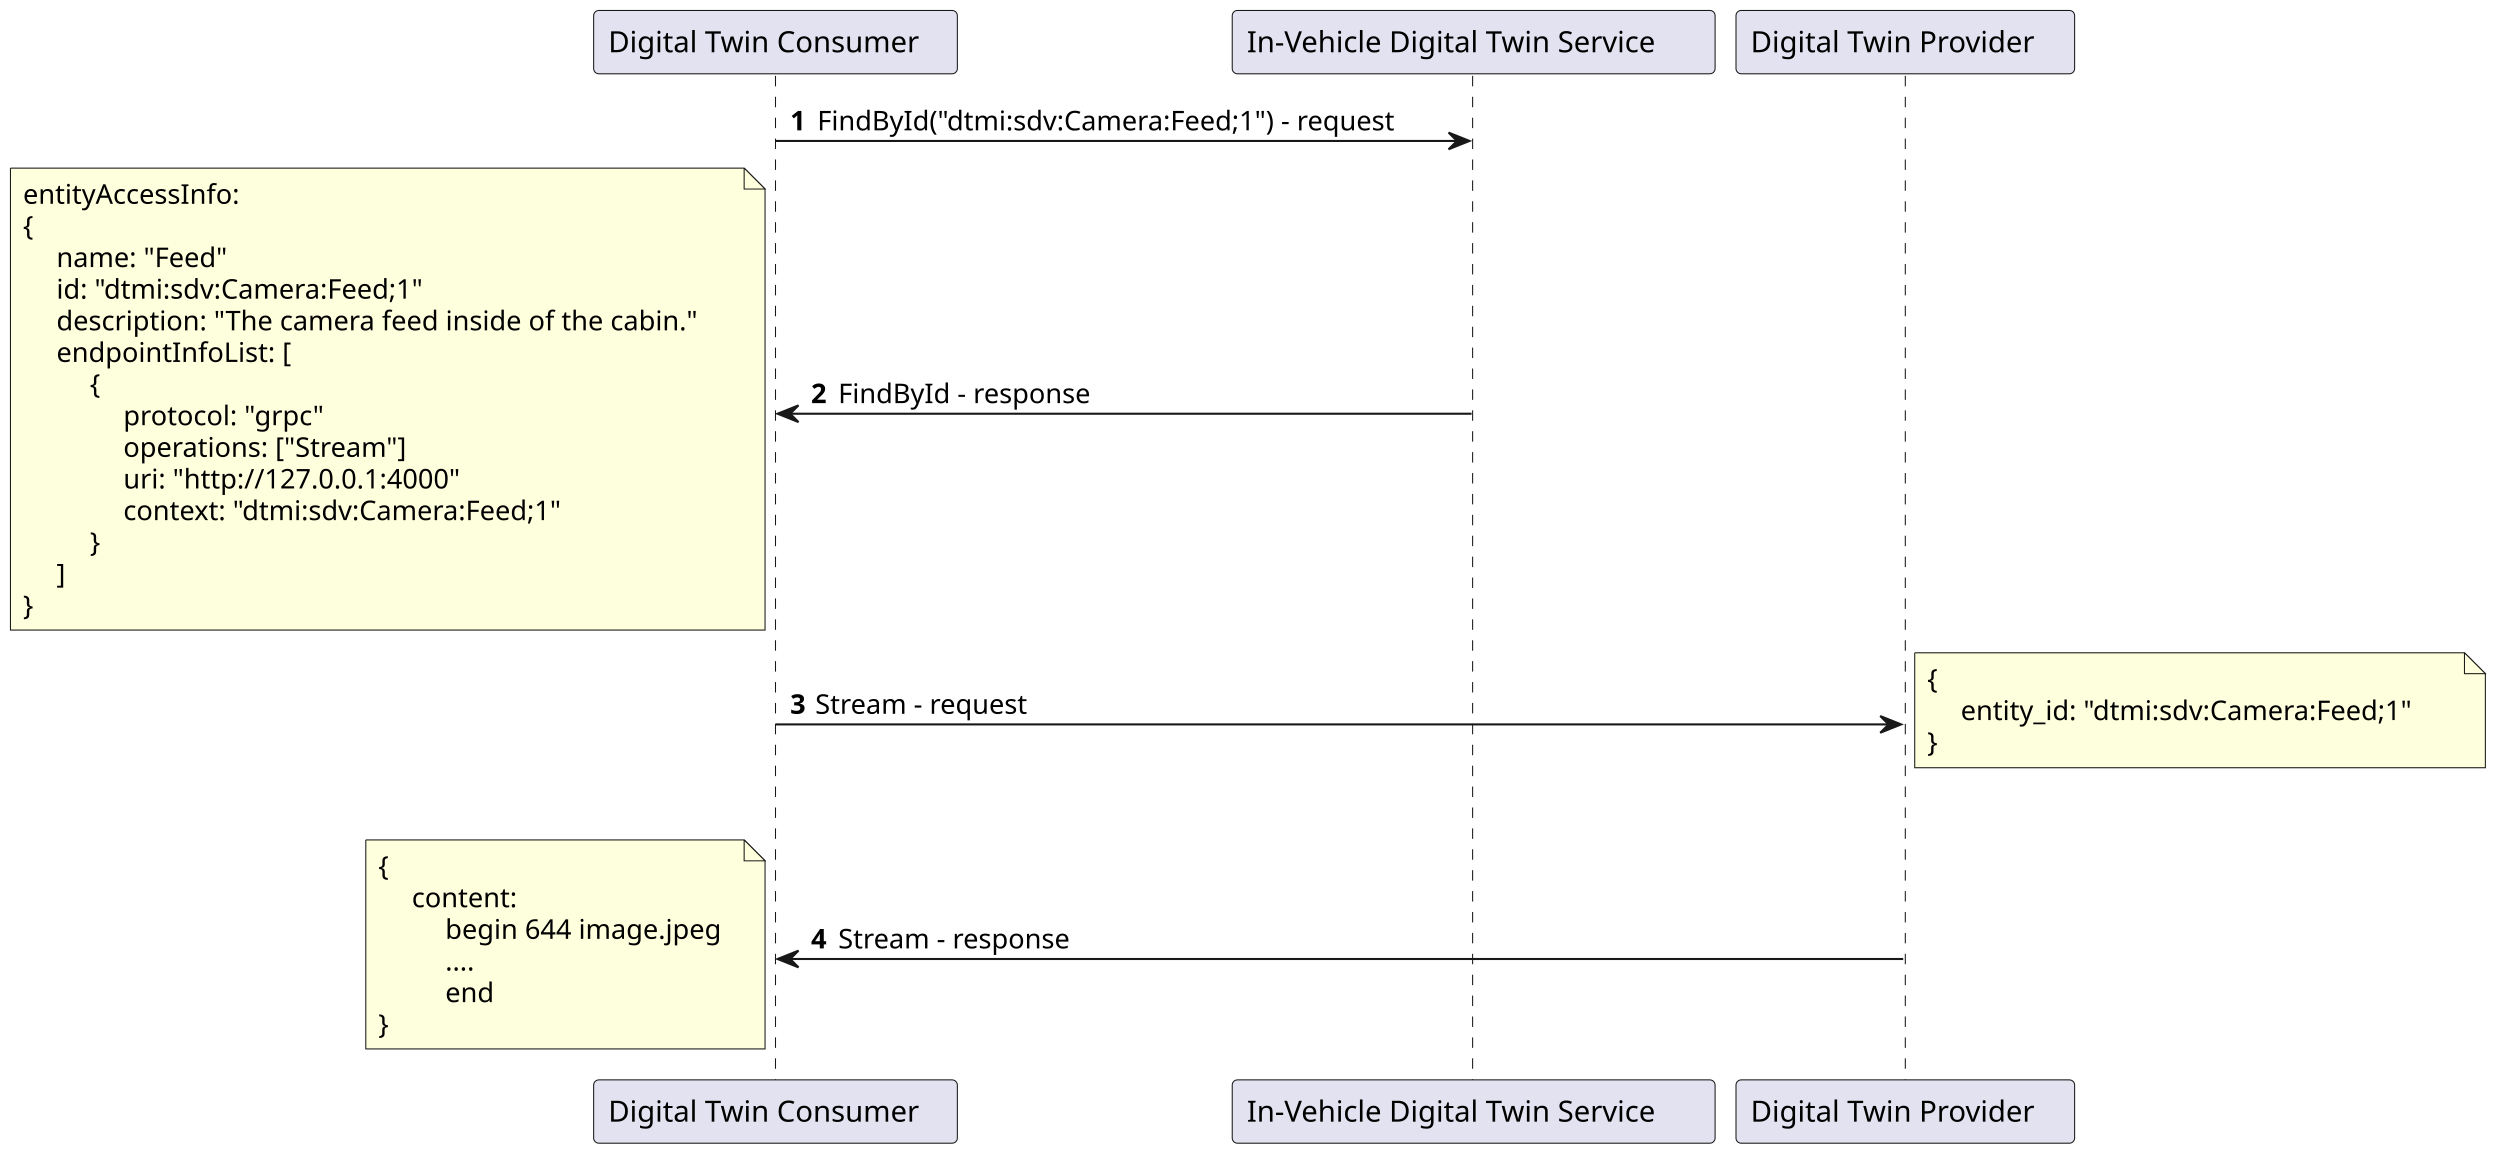
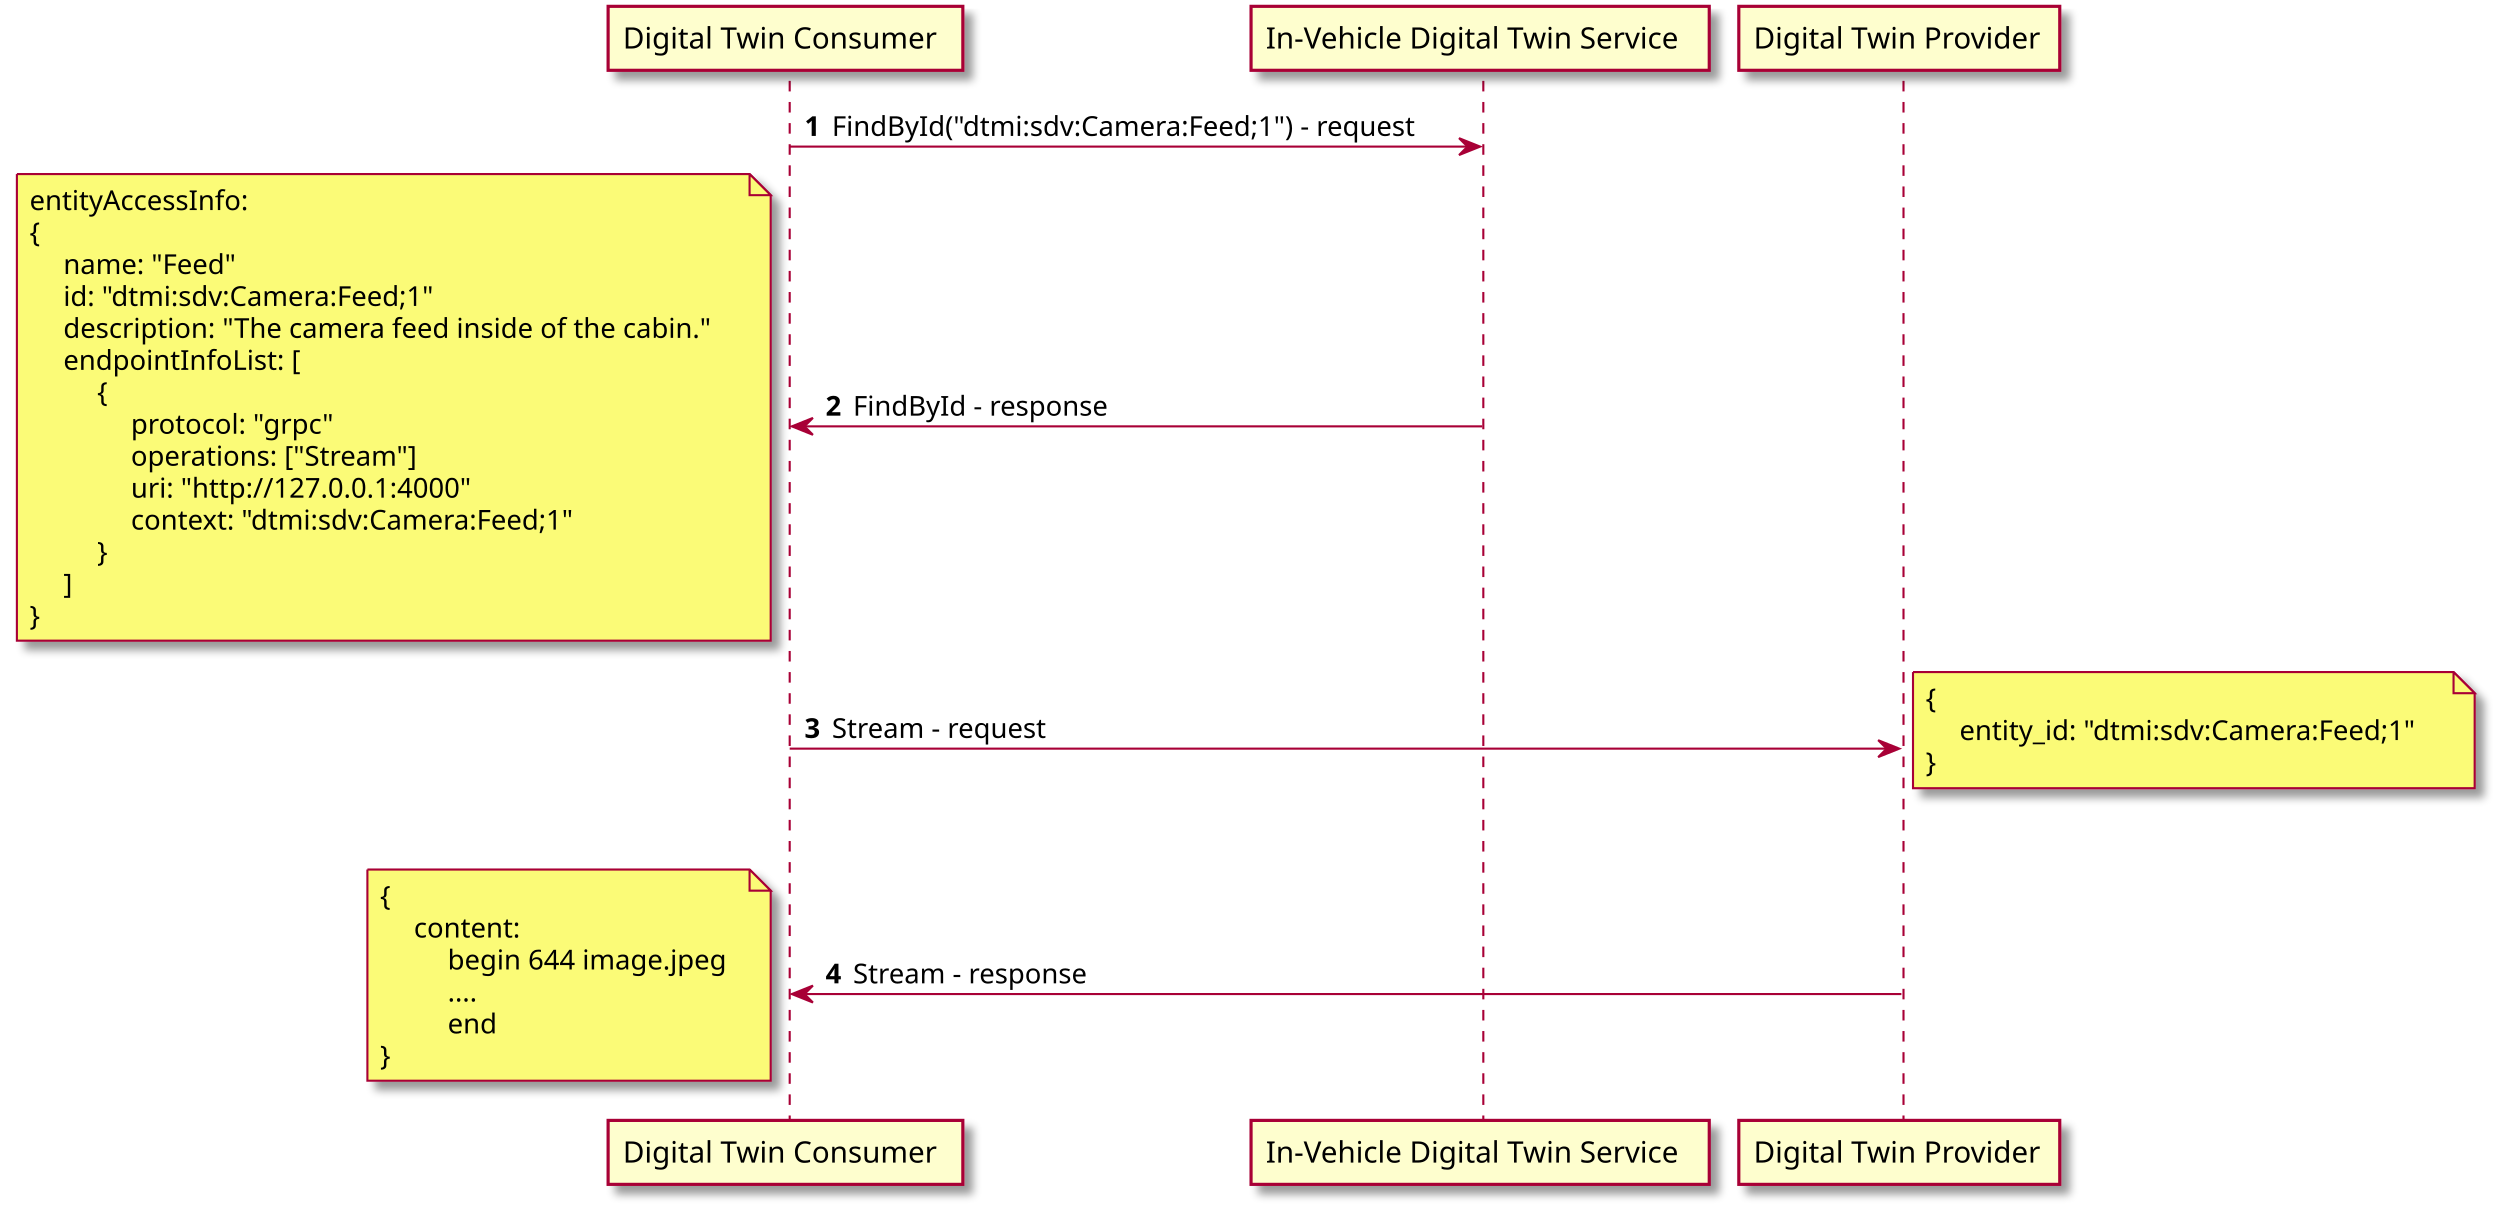
- <svg xmlns="http://www.w3.org/2000/svg" contentStyleType="text/css" height="552px" preserveAspectRatio="none" style="width:1196px;height:552px;background:#FFFFFF;" version="1.1" viewBox="0 0 1196 552" width="1196px" zoomAndPan="magnify">
-   <defs />
+ <svg xmlns="http://www.w3.org/2000/svg" contentScriptType="application/ecmascript" contentStyleType="text/css" height="571px" preserveAspectRatio="none" style="width:1184px;height:571px;background:#FEFEFE;" version="1.1" viewBox="0 0 1184 571" width="1184px" zoomAndPan="magnify">
+   <defs>
+     <filter height="300%" id="fdkjkxti6ekon" width="300%" x="-1" y="-1">
+       <feGaussianBlur result="blurOut" stdDeviation="2.0" />
+       <feColorMatrix in="blurOut" result="blurOut2" type="matrix" values="0 0 0 0 0 0 0 0 0 0 0 0 0 0 0 0 0 0 .4 0" />
+       <feOffset dx="4.0" dy="4.0" in="blurOut2" result="blurOut3" />
+       <feBlend in="SourceGraphic" in2="blurOut3" mode="normal" />
+     </filter>
+   </defs>
  <g>
-     <line style="stroke:#181818;stroke-width:0.5;stroke-dasharray:5.0,5.0;" x1="371" x2="371" y1="36.297" y2="517.617" />
-     <line style="stroke:#181818;stroke-width:0.5;stroke-dasharray:5.0,5.0;" x1="704.5" x2="704.5" y1="36.297" y2="517.617" />
-     <line style="stroke:#181818;stroke-width:0.5;stroke-dasharray:5.0,5.0;" x1="911.5" x2="911.5" y1="36.297" y2="517.617" />
-     <rect fill="#E2E2F0" height="30.297" rx="2.5" ry="2.5" style="stroke:#181818;stroke-width:0.5;" width="174" x="284" y="5" />
-     <text fill="#000000" font-family="sans-serif" font-size="14" lengthAdjust="spacing" textLength="160" x="291" y="24.995">Digital Twin Consumer</text>
-     <rect fill="#E2E2F0" height="30.297" rx="2.5" ry="2.5" style="stroke:#181818;stroke-width:0.5;" width="174" x="284" y="516.617" />
-     <text fill="#000000" font-family="sans-serif" font-size="14" lengthAdjust="spacing" textLength="160" x="291" y="536.612">Digital Twin Consumer</text>
-     <rect fill="#E2E2F0" height="30.297" rx="2.5" ry="2.5" style="stroke:#181818;stroke-width:0.5;" width="231" x="589.5" y="5" />
-     <text fill="#000000" font-family="sans-serif" font-size="14" lengthAdjust="spacing" textLength="217" x="596.5" y="24.995">In-Vehicle Digital Twin Service</text>
-     <rect fill="#E2E2F0" height="30.297" rx="2.5" ry="2.5" style="stroke:#181818;stroke-width:0.5;" width="231" x="589.5" y="516.617" />
-     <text fill="#000000" font-family="sans-serif" font-size="14" lengthAdjust="spacing" textLength="217" x="596.5" y="536.612">In-Vehicle Digital Twin Service</text>
-     <rect fill="#E2E2F0" height="30.297" rx="2.5" ry="2.5" style="stroke:#181818;stroke-width:0.5;" width="162" x="830.5" y="5" />
-     <text fill="#000000" font-family="sans-serif" font-size="14" lengthAdjust="spacing" textLength="148" x="837.5" y="24.995">Digital Twin Provider</text>
-     <rect fill="#E2E2F0" height="30.297" rx="2.5" ry="2.5" style="stroke:#181818;stroke-width:0.5;" width="162" x="830.5" y="516.617" />
-     <text fill="#000000" font-family="sans-serif" font-size="14" lengthAdjust="spacing" textLength="148" x="837.5" y="536.612">Digital Twin Provider</text>
-     <polygon fill="#181818" points="693,63.43,703,67.43,693,71.43,697,67.43" style="stroke:#181818;stroke-width:1.0;" />
-     <line style="stroke:#181818;stroke-width:1.0;" x1="371" x2="699" y1="67.43" y2="67.43" />
-     <text fill="#000000" font-family="sans-serif" font-size="13" font-weight="bold" lengthAdjust="spacing" textLength="9" x="378" y="62.364">1</text>
-     <text fill="#000000" font-family="sans-serif" font-size="13" lengthAdjust="spacing" textLength="297" x="391" y="62.364">FindById("dtmi:sdv:Camera:Feed;1") - request</text>
-     <polygon fill="#181818" points="382,193.926,372,197.926,382,201.926,378,197.926" style="stroke:#181818;stroke-width:1.0;" />
-     <line style="stroke:#181818;stroke-width:1.0;" x1="376" x2="704" y1="197.926" y2="197.926" />
-     <text fill="#000000" font-family="sans-serif" font-size="13" font-weight="bold" lengthAdjust="spacing" textLength="9" x="388" y="192.86">2</text>
-     <text fill="#000000" font-family="sans-serif" font-size="13" lengthAdjust="spacing" textLength="125" x="401" y="192.86">FindById - response</text>
-     <path d="M5,80.43 L5,301.43 L366,301.43 L366,90.43 L356,80.43 L5,80.43 " fill="#FEFFDD" style="stroke:#181818;stroke-width:0.5;" />
-     <path d="M356,80.43 L356,90.43 L366,90.43 L356,80.43 " fill="#FEFFDD" style="stroke:#181818;stroke-width:0.5;" />
-     <text fill="#000000" font-family="sans-serif" font-size="13" lengthAdjust="spacing" textLength="111" x="11" y="97.497">entityAccessInfo:</text>
-     <text fill="#000000" font-family="sans-serif" font-size="13" lengthAdjust="spacing" textLength="9" x="11" y="112.629">{</text>
-     <text fill="#000000" font-family="sans-serif" font-size="13" lengthAdjust="spacing" textLength="87" x="27" y="127.762">name: "Feed"</text>
-     <text fill="#000000" font-family="sans-serif" font-size="13" lengthAdjust="spacing" textLength="192" x="27" y="142.895">id: "dtmi:sdv:Camera:Feed;1"</text>
-     <text fill="#000000" font-family="sans-serif" font-size="13" lengthAdjust="spacing" textLength="324" x="27" y="158.028">description: "The camera feed inside of the cabin."</text>
-     <text fill="#000000" font-family="sans-serif" font-size="13" lengthAdjust="spacing" textLength="116" x="27" y="173.161">endpointInfoList: [</text>
-     <text fill="#000000" font-family="sans-serif" font-size="13" lengthAdjust="spacing" textLength="9" x="43" y="188.293">{</text>
-     <text fill="#000000" font-family="sans-serif" font-size="13" lengthAdjust="spacing" textLength="99" x="59" y="203.426">protocol: "grpc"</text>
-     <text fill="#000000" font-family="sans-serif" font-size="13" lengthAdjust="spacing" textLength="144" x="59" y="218.559">operations: ["Stream"]</text>
-     <text fill="#000000" font-family="sans-serif" font-size="13" lengthAdjust="spacing" textLength="171" x="59" y="233.692">uri: "http://127.0.0.1:4000"</text>
-     <text fill="#000000" font-family="sans-serif" font-size="13" lengthAdjust="spacing" textLength="230" x="59" y="248.825">context: "dtmi:sdv:Camera:Feed;1"</text>
-     <text fill="#000000" font-family="sans-serif" font-size="13" lengthAdjust="spacing" textLength="9" x="43" y="263.957">}</text>
-     <text fill="#000000" font-family="sans-serif" font-size="13" lengthAdjust="spacing" textLength="5" x="27" y="279.09">]</text>
-     <text fill="#000000" font-family="sans-serif" font-size="13" lengthAdjust="spacing" textLength="9" x="11" y="294.223">}</text>
-     <polygon fill="#181818" points="899.5,342.555,909.5,346.555,899.5,350.555,903.5,346.555" style="stroke:#181818;stroke-width:1.0;" />
-     <line style="stroke:#181818;stroke-width:1.0;" x1="371" x2="905.5" y1="346.555" y2="346.555" />
-     <text fill="#000000" font-family="sans-serif" font-size="13" font-weight="bold" lengthAdjust="spacing" textLength="8" x="378" y="341.489">3</text>
-     <text fill="#000000" font-family="sans-serif" font-size="13" lengthAdjust="spacing" textLength="109" x="390" y="341.489">Stream - request</text>
-     <path d="M916,312.289 L916,367.289 L1189,367.289 L1189,322.289 L1179,312.289 L916,312.289 " fill="#FEFFDD" style="stroke:#181818;stroke-width:0.5;" />
-     <path d="M1179,312.289 L1179,322.289 L1189,322.289 L1179,312.289 " fill="#FEFFDD" style="stroke:#181818;stroke-width:0.5;" />
-     <text fill="#000000" font-family="sans-serif" font-size="13" lengthAdjust="spacing" textLength="9" x="922" y="329.356">{</text>
-     <text fill="#000000" font-family="sans-serif" font-size="13" lengthAdjust="spacing" textLength="236" x="938" y="344.489">entity_id: "dtmi:sdv:Camera:Feed;1"</text>
-     <text fill="#000000" font-family="sans-serif" font-size="13" lengthAdjust="spacing" textLength="9" x="922" y="359.622">}</text>
-     <polygon fill="#181818" points="382,454.785,372,458.785,382,462.785,378,458.785" style="stroke:#181818;stroke-width:1.0;" />
-     <line style="stroke:#181818;stroke-width:1.0;" x1="376" x2="910.5" y1="458.785" y2="458.785" />
-     <text fill="#000000" font-family="sans-serif" font-size="13" font-weight="bold" lengthAdjust="spacing" textLength="9" x="388" y="453.719">4</text>
-     <text fill="#000000" font-family="sans-serif" font-size="13" lengthAdjust="spacing" textLength="119" x="401" y="453.719">Stream - response</text>
-     <path d="M175,401.82 L175,501.82 L366,501.82 L366,411.82 L356,401.82 L175,401.82 " fill="#FEFFDD" style="stroke:#181818;stroke-width:0.5;" />
-     <path d="M356,401.82 L356,411.82 L366,411.82 L356,401.82 " fill="#FEFFDD" style="stroke:#181818;stroke-width:0.5;" />
-     <text fill="#000000" font-family="sans-serif" font-size="13" lengthAdjust="spacing" textLength="9" x="181" y="418.887">{</text>
-     <text fill="#000000" font-family="sans-serif" font-size="13" lengthAdjust="spacing" textLength="54" x="197" y="434.02">content:</text>
-     <text fill="#000000" font-family="sans-serif" font-size="13" lengthAdjust="spacing" textLength="138" x="213" y="449.153">begin 644 image.jpeg</text>
-     <text fill="#000000" font-family="sans-serif" font-size="13" lengthAdjust="spacing" textLength="16" x="213" y="464.286">....</text>
-     <text fill="#000000" font-family="sans-serif" font-size="13" lengthAdjust="spacing" textLength="24" x="213" y="479.418">end</text>
-     <text fill="#000000" font-family="sans-serif" font-size="13" lengthAdjust="spacing" textLength="9" x="181" y="494.551">}</text>
+     <line style="stroke: #A80036; stroke-width: 1.0; stroke-dasharray: 5.0,5.0;" x1="374" x2="374" y1="38.297" y2="531.617" />
+     <line style="stroke: #A80036; stroke-width: 1.0; stroke-dasharray: 5.0,5.0;" x1="702.5" x2="702.5" y1="38.297" y2="531.617" />
+     <line style="stroke: #A80036; stroke-width: 1.0; stroke-dasharray: 5.0,5.0;" x1="901.5" x2="901.5" y1="38.297" y2="531.617" />
+     <rect fill="#FEFECE" filter="url(#fdkjkxti6ekon)" height="30.297" style="stroke: #A80036; stroke-width: 1.5;" width="168" x="288" y="3" />
+     <text fill="#000000" font-family="sans-serif" font-size="14" lengthAdjust="spacingAndGlyphs" textLength="154" x="295" y="22.995">Digital Twin Consumer</text>
+     <rect fill="#FEFECE" filter="url(#fdkjkxti6ekon)" height="30.297" style="stroke: #A80036; stroke-width: 1.5;" width="168" x="288" y="530.617" />
+     <text fill="#000000" font-family="sans-serif" font-size="14" lengthAdjust="spacingAndGlyphs" textLength="154" x="295" y="550.612">Digital Twin Consumer</text>
+     <rect fill="#FEFECE" filter="url(#fdkjkxti6ekon)" height="30.297" style="stroke: #A80036; stroke-width: 1.5;" width="217" x="592.5" y="3" />
+     <text fill="#000000" font-family="sans-serif" font-size="14" lengthAdjust="spacingAndGlyphs" textLength="203" x="599.5" y="22.995">In-Vehicle Digital Twin Service</text>
+     <rect fill="#FEFECE" filter="url(#fdkjkxti6ekon)" height="30.297" style="stroke: #A80036; stroke-width: 1.5;" width="217" x="592.5" y="530.617" />
+     <text fill="#000000" font-family="sans-serif" font-size="14" lengthAdjust="spacingAndGlyphs" textLength="203" x="599.5" y="550.612">In-Vehicle Digital Twin Service</text>
+     <rect fill="#FEFECE" filter="url(#fdkjkxti6ekon)" height="30.297" style="stroke: #A80036; stroke-width: 1.5;" width="152" x="823.5" y="3" />
+     <text fill="#000000" font-family="sans-serif" font-size="14" lengthAdjust="spacingAndGlyphs" textLength="138" x="830.5" y="22.995">Digital Twin Provider</text>
+     <rect fill="#FEFECE" filter="url(#fdkjkxti6ekon)" height="30.297" style="stroke: #A80036; stroke-width: 1.5;" width="152" x="823.5" y="530.617" />
+     <text fill="#000000" font-family="sans-serif" font-size="14" lengthAdjust="spacingAndGlyphs" textLength="138" x="830.5" y="550.612">Digital Twin Provider</text>
+     <polygon fill="#A80036" points="691,65.43,701,69.43,691,73.43,695,69.43" style="stroke: #A80036; stroke-width: 1.0;" />
+     <line style="stroke: #A80036; stroke-width: 1.0;" x1="374" x2="697" y1="69.43" y2="69.43" />
+     <text fill="#000000" font-family="sans-serif" font-size="13" font-weight="bold" lengthAdjust="spacingAndGlyphs" textLength="9" x="381" y="64.364">1</text>
+     <text fill="#000000" font-family="sans-serif" font-size="13" lengthAdjust="spacingAndGlyphs" textLength="292" x="394" y="64.364">FindById("dtmi:sdv:Camera:Feed;1") - request</text>
+     <polygon fill="#A80036" points="385,197.926,375,201.926,385,205.926,381,201.926" style="stroke: #A80036; stroke-width: 1.0;" />
+     <line style="stroke: #A80036; stroke-width: 1.0;" x1="379" x2="702" y1="201.926" y2="201.926" />
+     <text fill="#000000" font-family="sans-serif" font-size="13" font-weight="bold" lengthAdjust="spacingAndGlyphs" textLength="9" x="391" y="196.86">2</text>
+     <text fill="#000000" font-family="sans-serif" font-size="13" lengthAdjust="spacingAndGlyphs" textLength="125" x="404" y="196.86">FindById - response</text>
+     <path d="M8,82.43 L8,303.43 L365,303.43 L365,92.43 L355,82.43 L8,82.43 " fill="#FBFB77" filter="url(#fdkjkxti6ekon)" style="stroke: #A80036; stroke-width: 1.0;" />
+     <path d="M355,82.43 L355,92.43 L365,92.43 L355,82.43 " fill="#FBFB77" style="stroke: #A80036; stroke-width: 1.0;" />
+     <text fill="#000000" font-family="sans-serif" font-size="13" lengthAdjust="spacingAndGlyphs" textLength="108" x="14" y="99.497">entityAccessInfo:</text>
+     <text fill="#000000" font-family="sans-serif" font-size="13" lengthAdjust="spacingAndGlyphs" textLength="8" x="14" y="114.629">{</text>
+     <text fill="#000000" font-family="sans-serif" font-size="13" lengthAdjust="spacingAndGlyphs" textLength="86" x="30" y="129.762">name: "Feed"</text>
+     <text fill="#000000" font-family="sans-serif" font-size="13" lengthAdjust="spacingAndGlyphs" textLength="186" x="30" y="144.895">id: "dtmi:sdv:Camera:Feed;1"</text>
+     <text fill="#000000" font-family="sans-serif" font-size="13" lengthAdjust="spacingAndGlyphs" textLength="320" x="30" y="160.028">description: "The camera feed inside of the cabin."</text>
+     <text fill="#000000" font-family="sans-serif" font-size="13" lengthAdjust="spacingAndGlyphs" textLength="114" x="30" y="175.161">endpointInfoList: [</text>
+     <text fill="#000000" font-family="sans-serif" font-size="13" lengthAdjust="spacingAndGlyphs" textLength="8" x="46" y="190.293">{</text>
+     <text fill="#000000" font-family="sans-serif" font-size="13" lengthAdjust="spacingAndGlyphs" textLength="98" x="62" y="205.426">protocol: "grpc"</text>
+     <text fill="#000000" font-family="sans-serif" font-size="13" lengthAdjust="spacingAndGlyphs" textLength="144" x="62" y="220.559">operations: ["Stream"]</text>
+     <text fill="#000000" font-family="sans-serif" font-size="13" lengthAdjust="spacingAndGlyphs" textLength="168" x="62" y="235.692">uri: "http://127.0.0.1:4000"</text>
+     <text fill="#000000" font-family="sans-serif" font-size="13" lengthAdjust="spacingAndGlyphs" textLength="223" x="62" y="250.825">context: "dtmi:sdv:Camera:Feed;1"</text>
+     <text fill="#000000" font-family="sans-serif" font-size="13" lengthAdjust="spacingAndGlyphs" textLength="8" x="46" y="265.957">}</text>
+     <text fill="#000000" font-family="sans-serif" font-size="13" lengthAdjust="spacingAndGlyphs" textLength="5" x="30" y="281.09">]</text>
+     <text fill="#000000" font-family="sans-serif" font-size="13" lengthAdjust="spacingAndGlyphs" textLength="8" x="14" y="296.223">}</text>
+     <polygon fill="#A80036" points="889.5,350.555,899.5,354.555,889.5,358.555,893.5,354.555" style="stroke: #A80036; stroke-width: 1.0;" />
+     <line style="stroke: #A80036; stroke-width: 1.0;" x1="374" x2="895.5" y1="354.555" y2="354.555" />
+     <text fill="#000000" font-family="sans-serif" font-size="13" font-weight="bold" lengthAdjust="spacingAndGlyphs" textLength="9" x="381" y="349.489">3</text>
+     <text fill="#000000" font-family="sans-serif" font-size="13" lengthAdjust="spacingAndGlyphs" textLength="110" x="394" y="349.489">Stream - request</text>
+     <path d="M906,318.289 L906,373.289 L1172,373.289 L1172,328.289 L1162,318.289 L906,318.289 " fill="#FBFB77" filter="url(#fdkjkxti6ekon)" style="stroke: #A80036; stroke-width: 1.0;" />
+     <path d="M1162,318.289 L1162,328.289 L1172,328.289 L1162,318.289 " fill="#FBFB77" style="stroke: #A80036; stroke-width: 1.0;" />
+     <text fill="#000000" font-family="sans-serif" font-size="13" lengthAdjust="spacingAndGlyphs" textLength="8" x="912" y="335.356">{</text>
+     <text fill="#000000" font-family="sans-serif" font-size="13" lengthAdjust="spacingAndGlyphs" textLength="229" x="928" y="350.489">entity_id: "dtmi:sdv:Camera:Feed;1"</text>
+     <text fill="#000000" font-family="sans-serif" font-size="13" lengthAdjust="spacingAndGlyphs" textLength="8" x="912" y="365.622">}</text>
+     <polygon fill="#A80036" points="385,466.785,375,470.785,385,474.785,381,470.785" style="stroke: #A80036; stroke-width: 1.0;" />
+     <line style="stroke: #A80036; stroke-width: 1.0;" x1="379" x2="900.5" y1="470.785" y2="470.785" />
+     <text fill="#000000" font-family="sans-serif" font-size="13" font-weight="bold" lengthAdjust="spacingAndGlyphs" textLength="9" x="391" y="465.719">4</text>
+     <text fill="#000000" font-family="sans-serif" font-size="13" lengthAdjust="spacingAndGlyphs" textLength="120" x="404" y="465.719">Stream - response</text>
+     <path d="M174,411.82 L174,511.82 L365,511.82 L365,421.82 L355,411.82 L174,411.82 " fill="#FBFB77" filter="url(#fdkjkxti6ekon)" style="stroke: #A80036; stroke-width: 1.0;" />
+     <path d="M355,411.82 L355,421.82 L365,421.82 L355,411.82 " fill="#FBFB77" style="stroke: #A80036; stroke-width: 1.0;" />
+     <text fill="#000000" font-family="sans-serif" font-size="13" lengthAdjust="spacingAndGlyphs" textLength="8" x="180" y="428.887">{</text>
+     <text fill="#000000" font-family="sans-serif" font-size="13" lengthAdjust="spacingAndGlyphs" textLength="53" x="196" y="444.02">content:</text>
+     <text fill="#000000" font-family="sans-serif" font-size="13" lengthAdjust="spacingAndGlyphs" textLength="138" x="212" y="459.153">begin 644 image.jpeg</text>
+     <text fill="#000000" font-family="sans-serif" font-size="13" lengthAdjust="spacingAndGlyphs" textLength="16" x="212" y="474.286">....</text>
+     <text fill="#000000" font-family="sans-serif" font-size="13" lengthAdjust="spacingAndGlyphs" textLength="24" x="212" y="489.418">end</text>
+     <text fill="#000000" font-family="sans-serif" font-size="13" lengthAdjust="spacingAndGlyphs" textLength="8" x="180" y="504.551">}</text>
  </g>
</svg>
